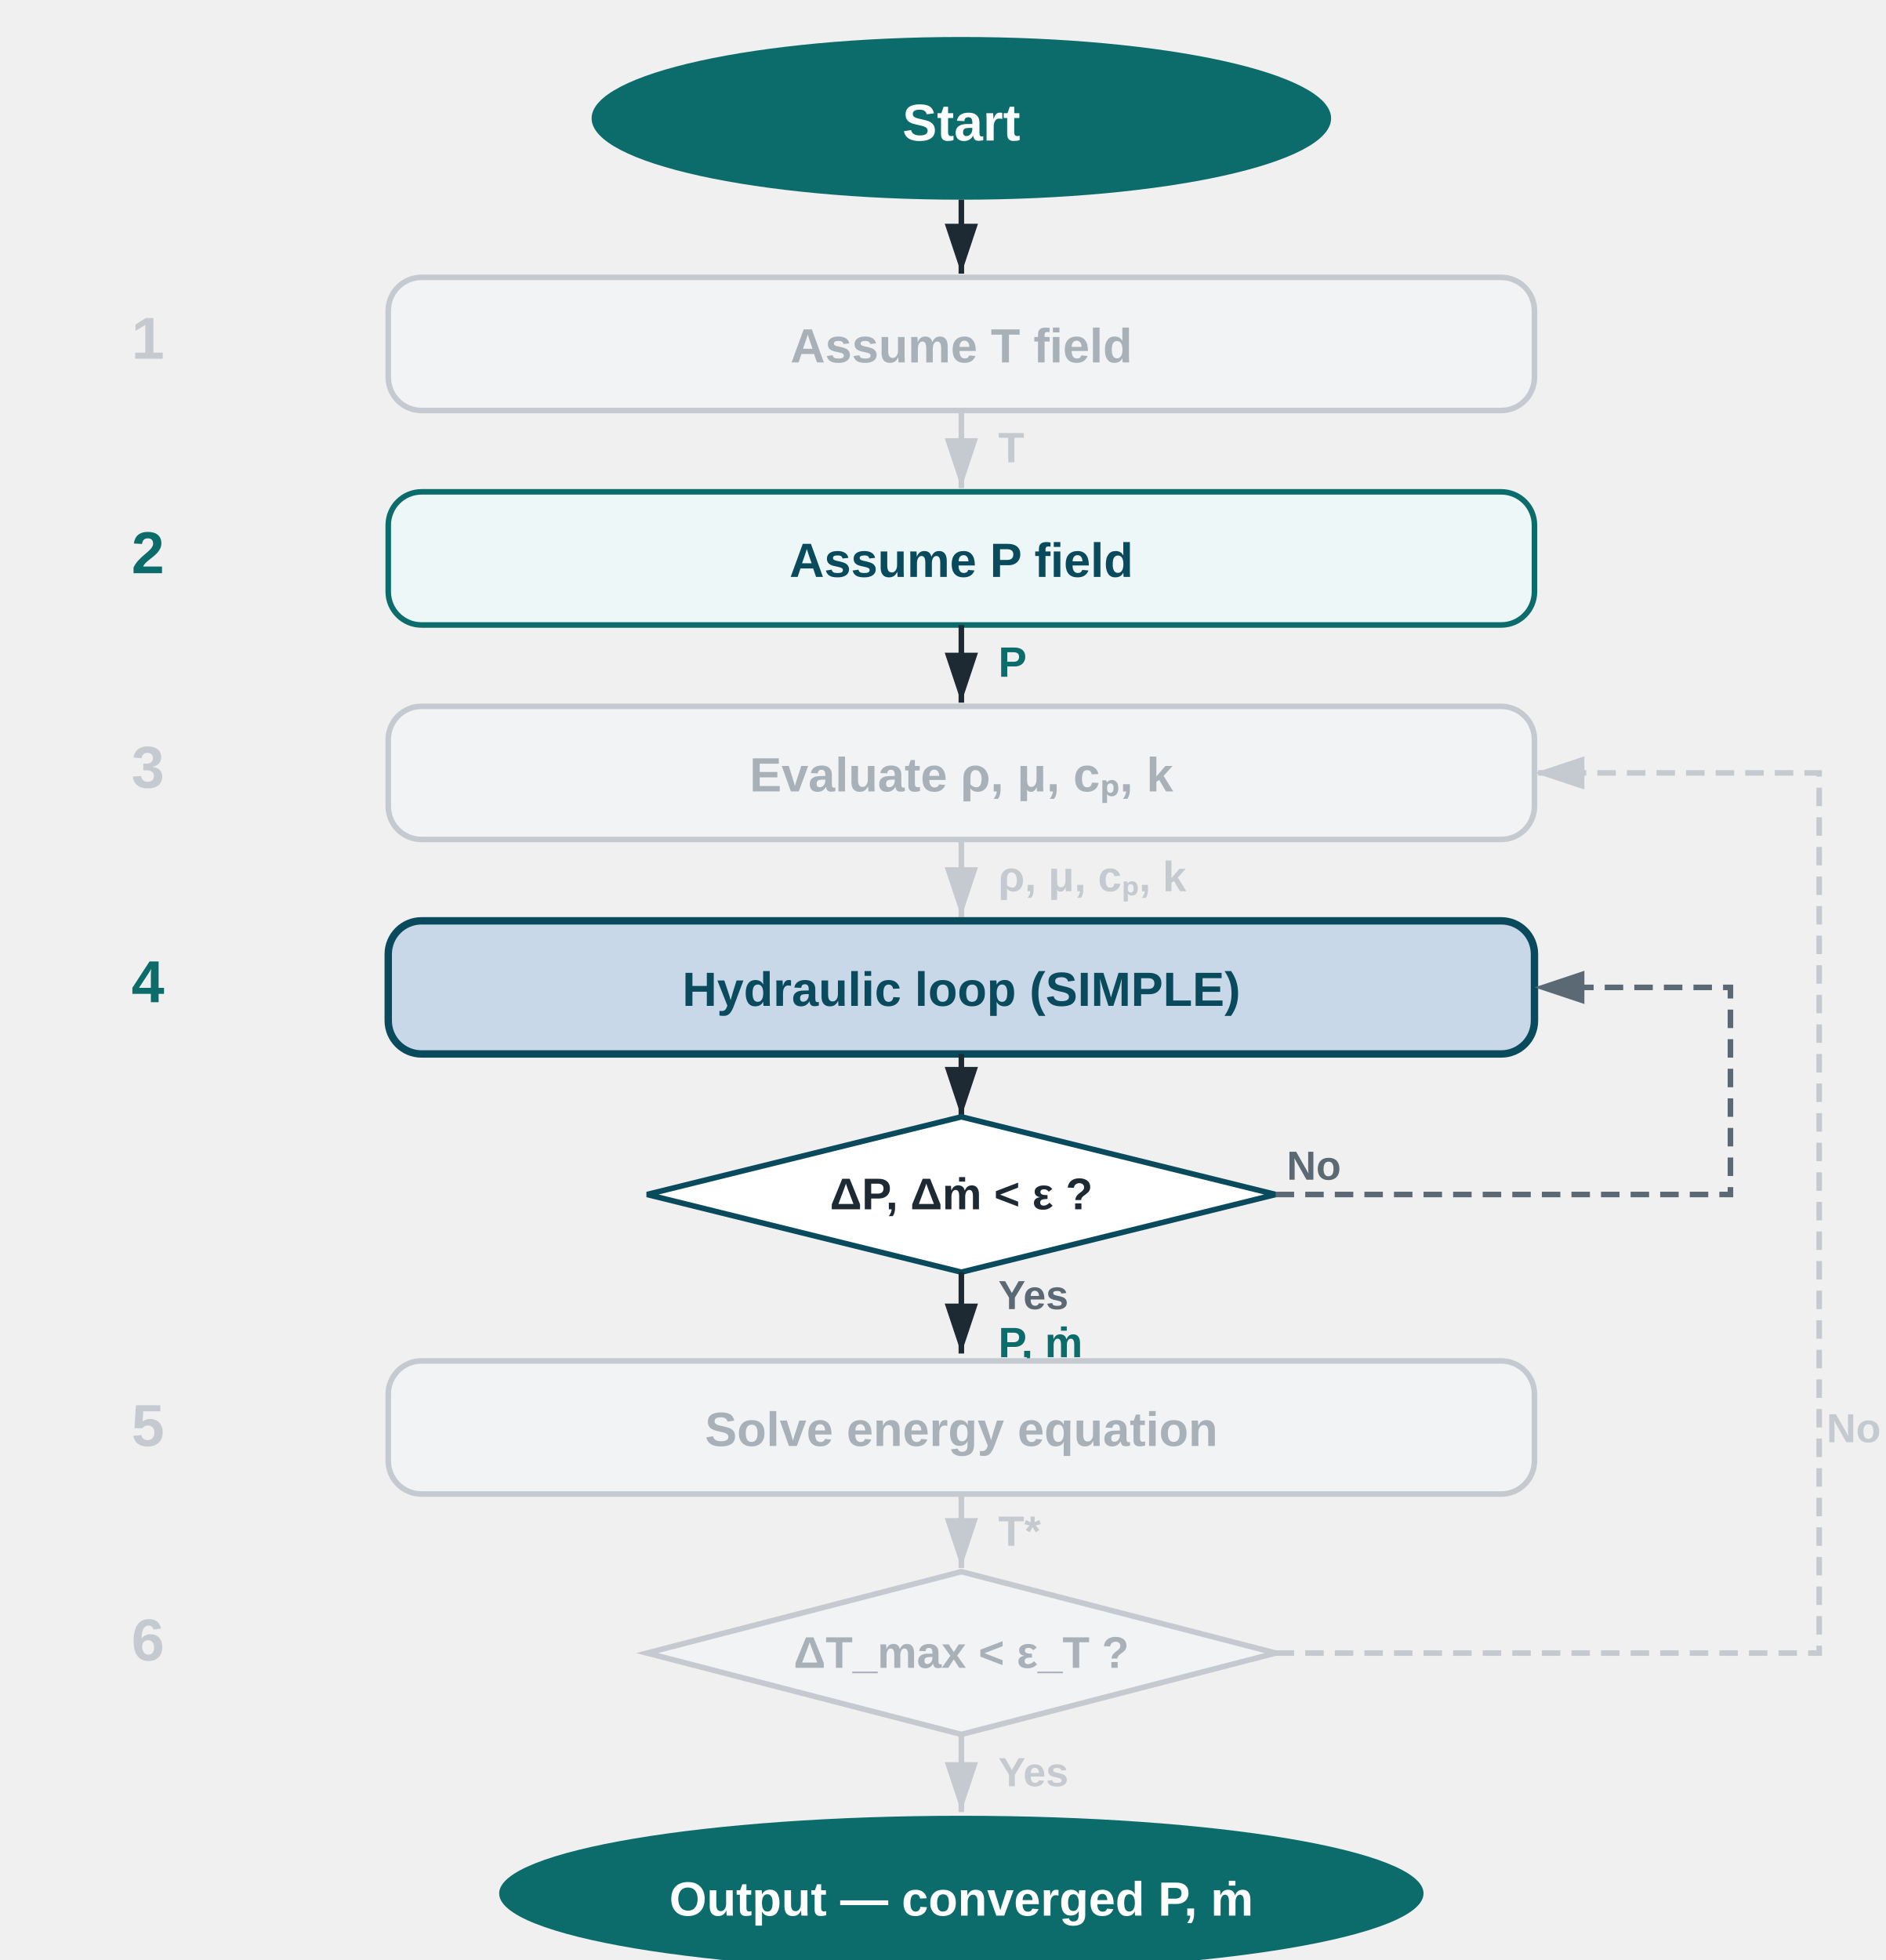
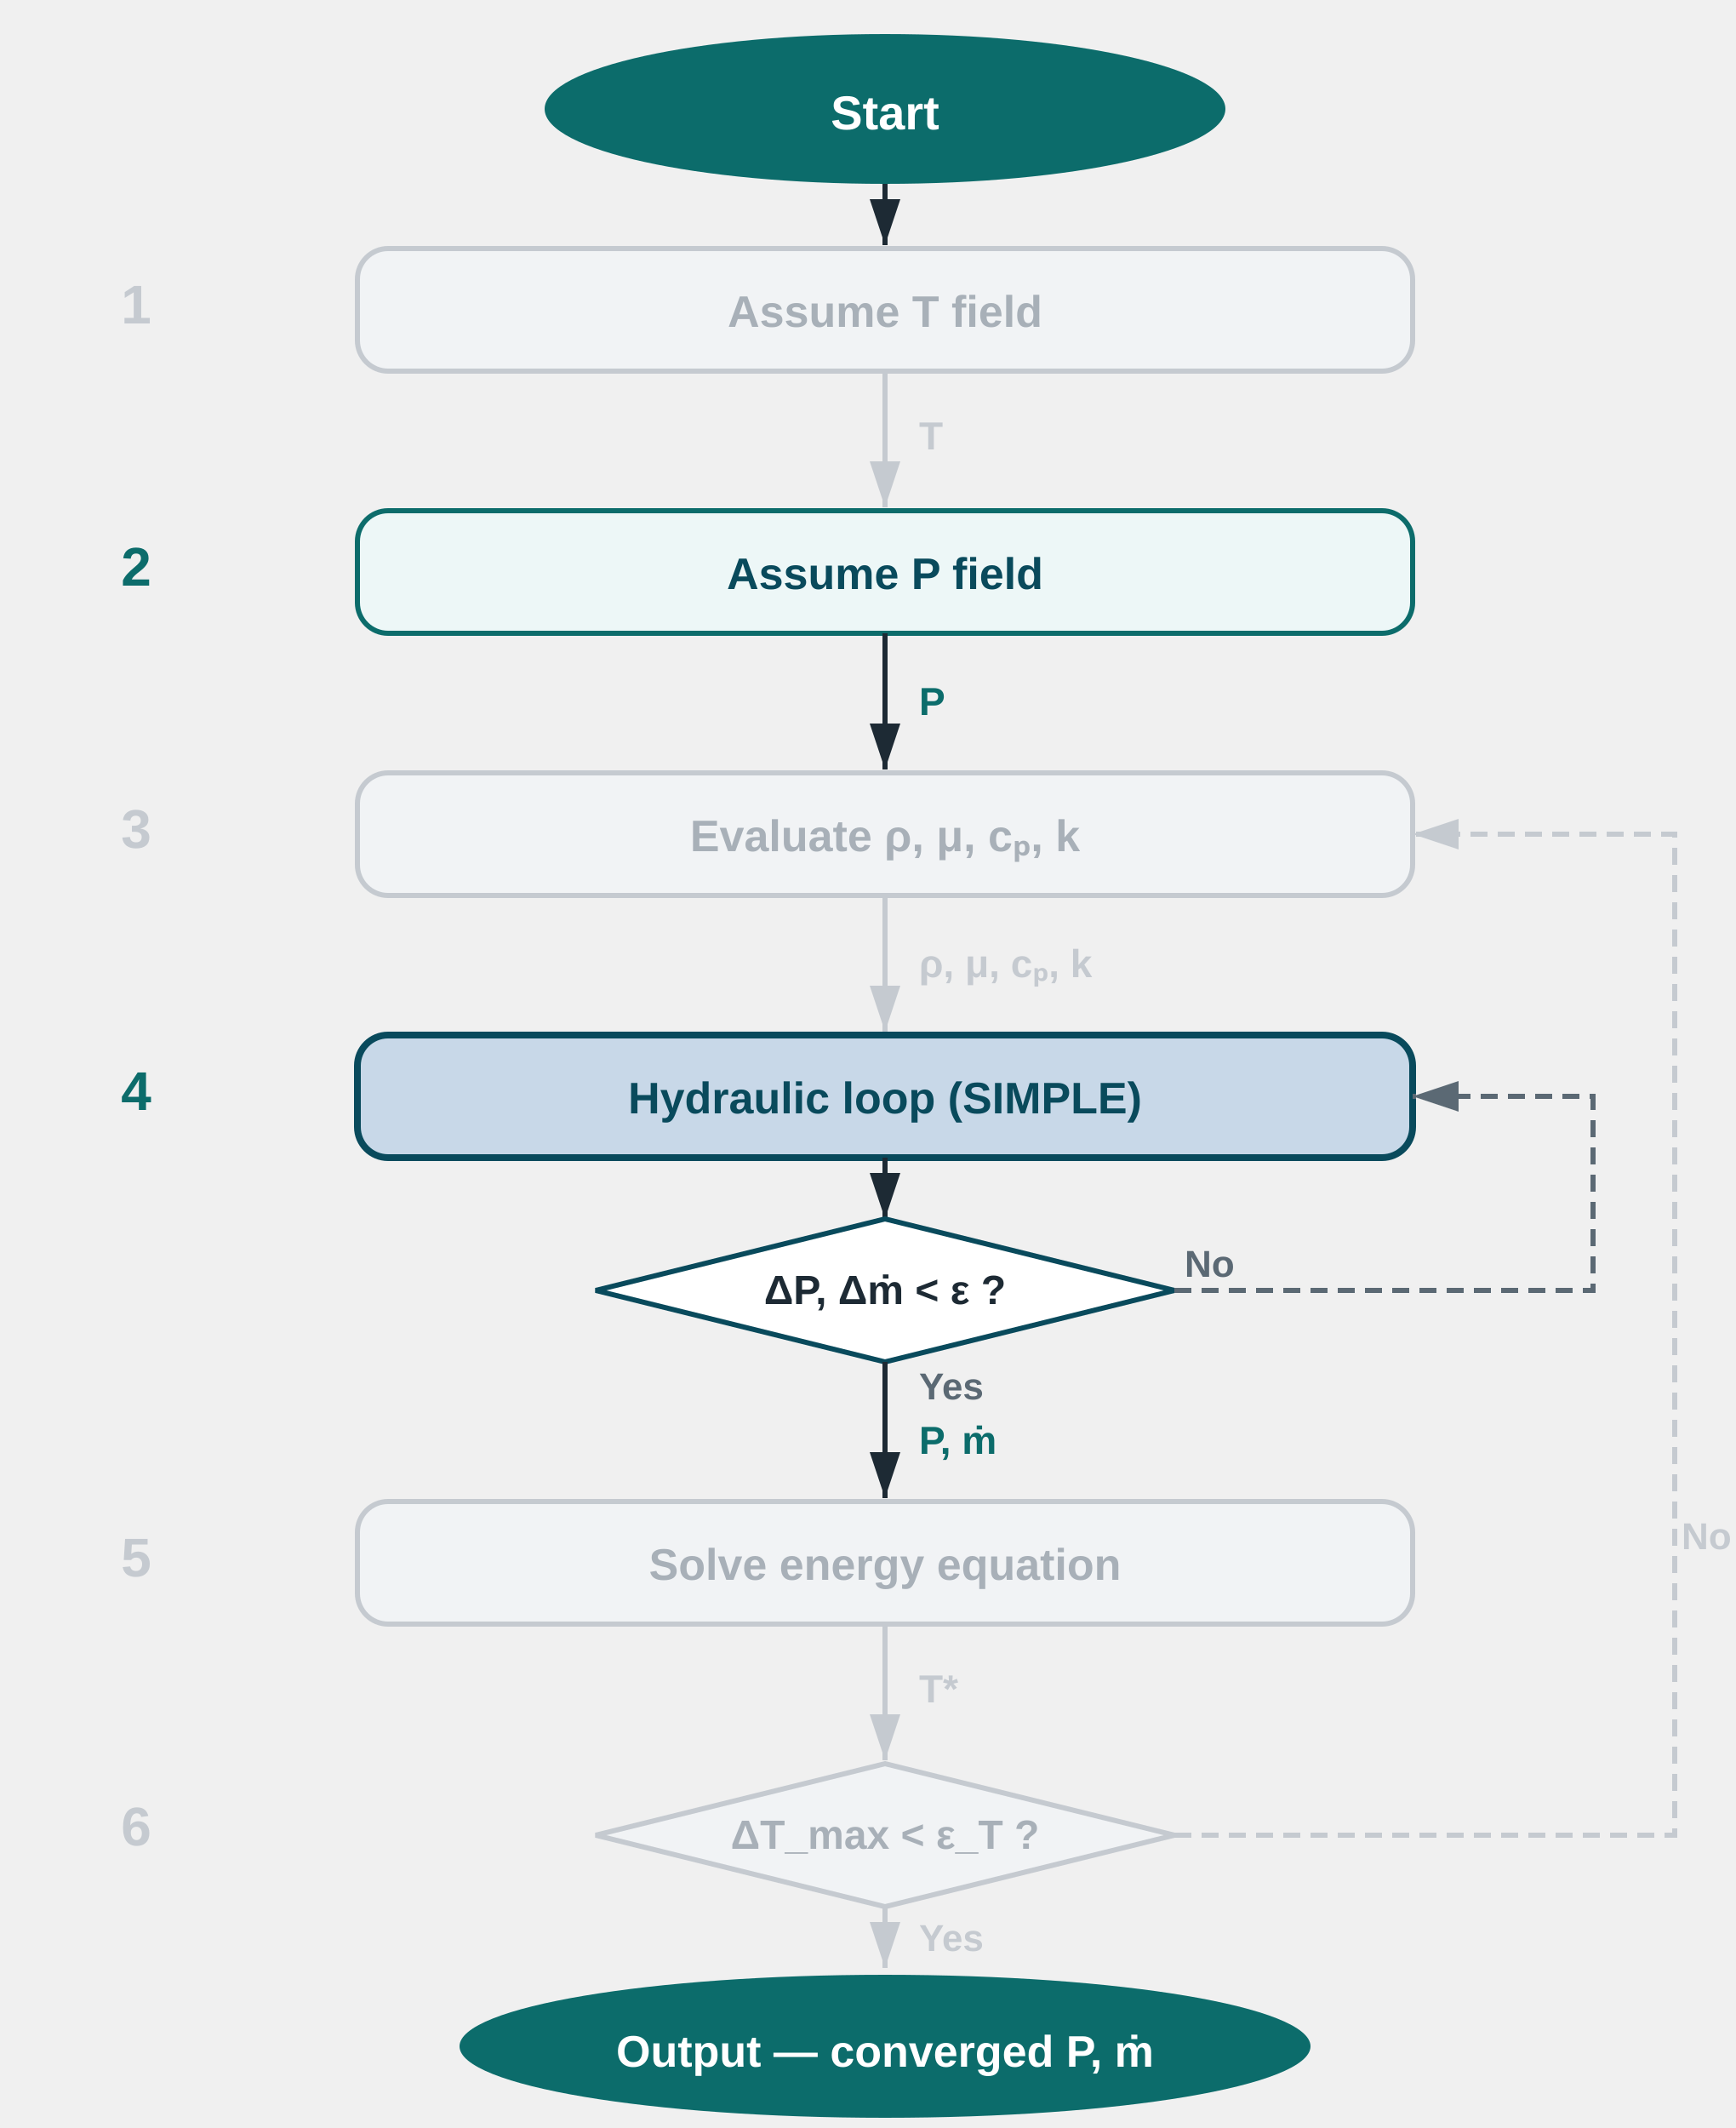
- <svg xmlns="http://www.w3.org/2000/svg" viewBox="0 0 510 530">
+ <svg xmlns="http://www.w3.org/2000/svg" viewBox="0 0 510 625">
  <defs>
    <style>
      text { font-family: 'Avenir Next','Segoe UI','Helvetica Neue',Arial,sans-serif; }
      .step-link { cursor: pointer; }
      .step-link:hover rect { opacity: 0.82; }
    </style>
    <marker id="ah" markerWidth="9" markerHeight="6" refX="9" refY="3" orient="auto">
      <polygon points="0 0,9 3,0 6" fill="#1d2a34" />
    </marker>
    <marker id="ahm" markerWidth="9" markerHeight="6" refX="9" refY="3" orient="auto">
      <polygon points="0 0,9 3,0 6" fill="#5b6974" />
    </marker>
    <marker id="ahg" markerWidth="9" markerHeight="6" refX="9" refY="3" orient="auto">
      <polygon points="0 0,9 3,0 6" fill="#c5cad0" />
    </marker>
  </defs>
  <ellipse cx="260" cy="32" rx="100" ry="22" fill="#0c6c6b" />
  <text x="260" y="38" text-anchor="middle" fill="white" font-size="14" font-weight="700">Start</text>
-   <line x1="260" y1="54" x2="260" y2="74" stroke="#1d2a34" stroke-width="1.5" marker-end="url(#ah)" />
-   <text x="40" y="97" text-anchor="middle" fill="#c5cad0" font-size="16" font-weight="800">1</text>
-   <rect x="105" y="75" width="310" height="36" rx="9" fill="#f1f3f5" stroke="#c5cad0" stroke-width="1.5" />
-   <text x="260" y="98" text-anchor="middle" fill="#a8b0b8" font-size="13" font-weight="700">Assume T field</text>
-   <line x1="260" y1="111" x2="260" y2="132" stroke="#c5cad0" stroke-width="1.5" marker-end="url(#ahg)" />
-   <text x="270" y="125" fill="#c5cad0" font-size="11.5" font-weight="700">T</text>
-   <text x="40" y="155" text-anchor="middle" fill="#0c6c6b" font-size="16" font-weight="800">2</text>
-   <rect x="105" y="133" width="310" height="36" rx="9" fill="#edf7f7" stroke="#0c6c6b" stroke-width="1.5" />
-   <text x="260" y="156" text-anchor="middle" fill="#094a5c" font-size="13" font-weight="700">Assume P field</text>
-   <line x1="260" y1="169" x2="260" y2="190" stroke="#1d2a34" stroke-width="1.5" marker-end="url(#ah)" />
-   <text x="270" y="183" fill="#0c6c6b" font-size="11.5" font-weight="700">P</text>
-   <text x="40" y="213" text-anchor="middle" fill="#c5cad0" font-size="16" font-weight="800">3</text>
-   <rect x="105" y="191" width="310" height="36" rx="9" fill="#f1f3f5" stroke="#c5cad0" stroke-width="1.5" />
-   <text x="260" y="214" text-anchor="middle" fill="#a8b0b8" font-size="13" font-weight="700">Evaluate ρ, μ, cₚ, k</text>
-   <line x1="260" y1="227" x2="260" y2="248" stroke="#c5cad0" stroke-width="1.5" marker-end="url(#ahg)" />
-   <text x="270" y="241" fill="#c5cad0" font-size="11.5" font-weight="700">ρ, μ, cₚ, k</text>
-   <text x="40" y="271" text-anchor="middle" fill="#0c6c6b" font-size="16" font-weight="800">4</text>
+   <line x1="260" y1="54" x2="260" y2="72" stroke="#1d2a34" stroke-width="1.5" marker-end="url(#ah)" />
+   <text x="40" y="95" text-anchor="middle" fill="#c5cad0" font-size="16" font-weight="800">1</text>
+   <rect x="105" y="73" width="310" height="36" rx="9" fill="#f1f3f5" stroke="#c5cad0" stroke-width="1.5" />
+   <text x="260" y="96" text-anchor="middle" fill="#a8b0b8" font-size="13" font-weight="700">Assume T field</text>
+   <line x1="260" y1="109" x2="260" y2="149" stroke="#c5cad0" stroke-width="1.5" marker-end="url(#ahg)" />
+   <text x="270" y="132" fill="#c5cad0" font-size="11.5" font-weight="700">T</text>
+   <text x="40" y="172" text-anchor="middle" fill="#0c6c6b" font-size="16" font-weight="800">2</text>
+   <rect x="105" y="150" width="310" height="36" rx="9" fill="#edf7f7" stroke="#0c6c6b" stroke-width="1.5" />
+   <text x="260" y="173" text-anchor="middle" fill="#094a5c" font-size="13" font-weight="700">Assume P field</text>
+   <line x1="260" y1="186" x2="260" y2="226" stroke="#1d2a34" stroke-width="1.5" marker-end="url(#ah)" />
+   <text x="270" y="210" fill="#0c6c6b" font-size="11.5" font-weight="700">P</text>
+   <text x="40" y="249" text-anchor="middle" fill="#c5cad0" font-size="16" font-weight="800">3</text>
+   <rect x="105" y="227" width="310" height="36" rx="9" fill="#f1f3f5" stroke="#c5cad0" stroke-width="1.5" />
+   <text x="260" y="250" text-anchor="middle" fill="#a8b0b8" font-size="13" font-weight="700">Evaluate ρ, μ, cₚ, k</text>
+   <line x1="260" y1="263" x2="260" y2="303" stroke="#c5cad0" stroke-width="1.5" marker-end="url(#ahg)" />
+   <text x="270" y="287" fill="#c5cad0" font-size="11.5" font-weight="700">ρ, μ, cₚ, k</text>
+   <text x="40" y="326" text-anchor="middle" fill="#0c6c6b" font-size="16" font-weight="800">4</text>
  <a href="hydraulic.html" class="step-link">
-     <rect x="105" y="249" width="310" height="36" rx="9" fill="#c8d8e8" stroke="#094a5c" stroke-width="2" />
-     <text x="260" y="272" text-anchor="middle" fill="#094a5c" font-size="13" font-weight="700">Hydraulic loop (SIMPLE)</text>
+     <rect x="105" y="304" width="310" height="36" rx="9" fill="#c8d8e8" stroke="#094a5c" stroke-width="2" />
+     <text x="260" y="327" text-anchor="middle" fill="#094a5c" font-size="13" font-weight="700">Hydraulic loop (SIMPLE)</text>
  </a>
-   <line x1="260" y1="285" x2="260" y2="302" stroke="#1d2a34" stroke-width="1.5" marker-end="url(#ah)" />
-   <polygon points="260,302 345,323 260,344 175,323" fill="white" stroke="#094a5c" stroke-width="1.5" />
-   <text x="260" y="327" text-anchor="middle" fill="#1d2a34" font-size="12" font-weight="700">ΔP, Δṁ &lt; ε ?</text>
-   <line x1="260" y1="344" x2="260" y2="366" stroke="#1d2a34" stroke-width="1.5" marker-end="url(#ah)" />
-   <text x="270" y="354" fill="#5b6974" font-size="11" font-weight="600">Yes</text>
-   <text x="270" y="367" fill="#0c6c6b" font-size="11.5" font-weight="700">P, ṁ</text>
-   <path d="M 345,323 L 468,323 L 468,267 L 415,267" fill="none" stroke="#5b6974" stroke-width="1.5" stroke-dasharray="5 3" marker-end="url(#ahm)" />
-   <text x="348" y="319" fill="#5b6974" font-size="11" font-weight="600">No</text>
-   <text x="40" y="391" text-anchor="middle" fill="#c5cad0" font-size="16" font-weight="800">5</text>
-   <rect x="105" y="368" width="310" height="36" rx="9" fill="#f1f3f5" stroke="#c5cad0" stroke-width="1.5" />
-   <text x="260" y="391" text-anchor="middle" fill="#a8b0b8" font-size="13" font-weight="700">Solve energy equation</text>
-   <line x1="260" y1="404" x2="260" y2="424" stroke="#c5cad0" stroke-width="1.5" marker-end="url(#ahg)" />
-   <text x="270" y="418" fill="#c5cad0" font-size="11.5" font-weight="700">T*</text>
-   <text x="40" y="449" text-anchor="middle" fill="#c5cad0" font-size="16" font-weight="800">6</text>
-   <polygon points="260,425 345,447 260,469 175,447" fill="#f1f3f5" stroke="#c5cad0" stroke-width="1.5" />
-   <text x="260" y="451" text-anchor="middle" fill="#a8b0b8" font-size="12" font-weight="700">ΔT_max &lt; ε_T ?</text>
-   <line x1="260" y1="469" x2="260" y2="490" stroke="#c5cad0" stroke-width="1.5" marker-end="url(#ahg)" />
-   <text x="270" y="483" fill="#c5cad0" font-size="11" font-weight="600">Yes</text>
-   <path d="M 345,447 L 492,447 L 492,209 L 415,209" fill="none" stroke="#c5cad0" stroke-width="1.5" stroke-dasharray="5 3" marker-end="url(#ahg)" />
-   <text x="494" y="390" fill="#c5cad0" font-size="11" font-weight="600">No</text>
-   <ellipse cx="260" cy="512" rx="125" ry="21" fill="#0c6c6b" />
-   <text x="260" y="518" text-anchor="middle" fill="white" font-size="13" font-weight="700">Output — converged P, ṁ</text>
+   <line x1="260" y1="340" x2="260" y2="358" stroke="#1d2a34" stroke-width="1.5" marker-end="url(#ah)" />
+   <polygon points="260,358 345,379 260,400 175,379" fill="white" stroke="#094a5c" stroke-width="1.5" />
+   <text x="260" y="383" text-anchor="middle" fill="#1d2a34" font-size="12" font-weight="700">ΔP, Δṁ &lt; ε ?</text>
+   <line x1="260" y1="400" x2="260" y2="440" stroke="#1d2a34" stroke-width="1.5" marker-end="url(#ah)" />
+   <text x="270" y="411" fill="#5b6974" font-size="11" font-weight="600">Yes</text>
+   <text x="270" y="427" fill="#0c6c6b" font-size="11.5" font-weight="700">P, ṁ</text>
+   <path d="M 345,379 L 468,379 L 468,322 L 415,322" fill="none" stroke="#5b6974" stroke-width="1.5" stroke-dasharray="5 3" marker-end="url(#ahm)" />
+   <text x="348" y="375" fill="#5b6974" font-size="11" font-weight="600">No</text>
+   <text x="40" y="463" text-anchor="middle" fill="#c5cad0" font-size="16" font-weight="800">5</text>
+   <rect x="105" y="441" width="310" height="36" rx="9" fill="#f1f3f5" stroke="#c5cad0" stroke-width="1.5" />
+   <text x="260" y="464" text-anchor="middle" fill="#a8b0b8" font-size="13" font-weight="700">Solve energy equation</text>
+   <line x1="260" y1="477" x2="260" y2="517" stroke="#c5cad0" stroke-width="1.5" marker-end="url(#ahg)" />
+   <text x="270" y="500" fill="#c5cad0" font-size="11.5" font-weight="700">T*</text>
+   <text x="40" y="542" text-anchor="middle" fill="#c5cad0" font-size="16" font-weight="800">6</text>
+   <polygon points="260,518 345,539 260,560 175,539" fill="#f1f3f5" stroke="#c5cad0" stroke-width="1.5" />
+   <text x="260" y="543" text-anchor="middle" fill="#a8b0b8" font-size="12" font-weight="700">ΔT_max &lt; ε_T ?</text>
+   <line x1="260" y1="560" x2="260" y2="578" stroke="#c5cad0" stroke-width="1.5" marker-end="url(#ahg)" />
+   <text x="270" y="573" fill="#c5cad0" font-size="11" font-weight="600">Yes</text>
+   <path d="M 345,539 L 492,539 L 492,245 L 415,245" fill="none" stroke="#c5cad0" stroke-width="1.5" stroke-dasharray="5 3" marker-end="url(#ahg)" />
+   <text x="494" y="455" fill="#c5cad0" font-size="11" font-weight="600">No</text>
+   <ellipse cx="260" cy="601" rx="125" ry="21" fill="#0c6c6b" />
+   <text x="260" y="607" text-anchor="middle" fill="white" font-size="13" font-weight="700">Output — converged P, ṁ</text>
</svg>
